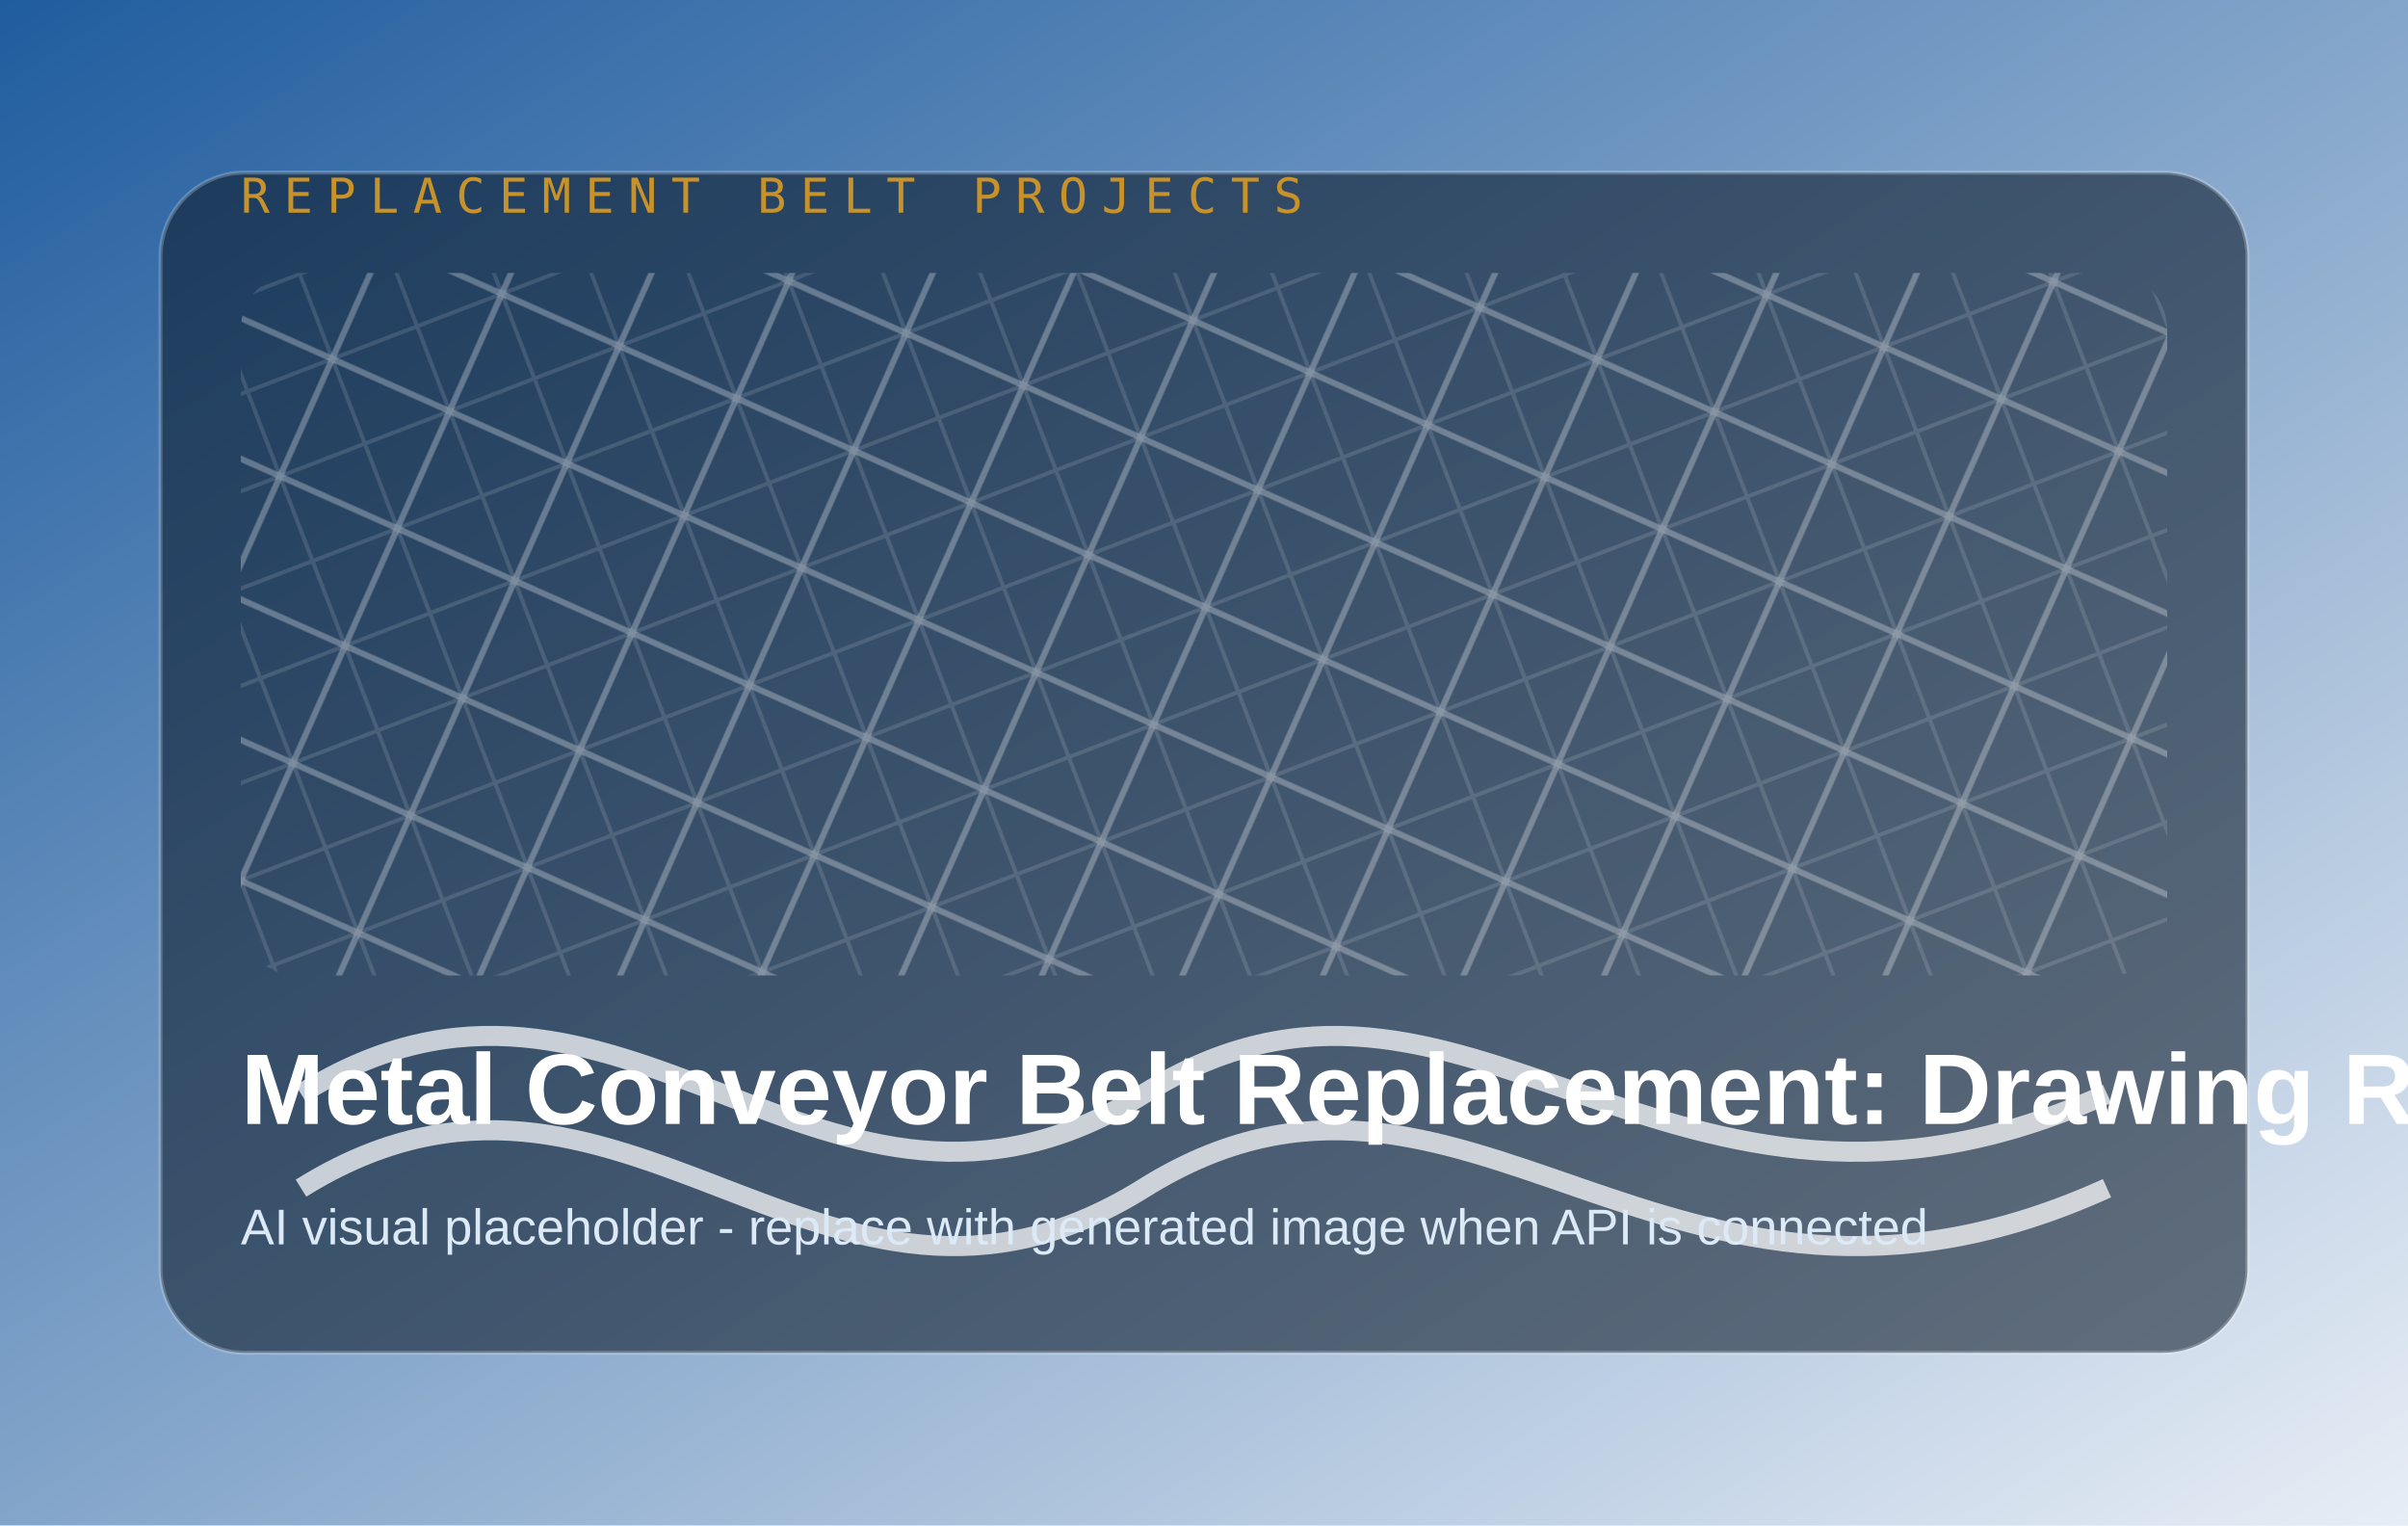
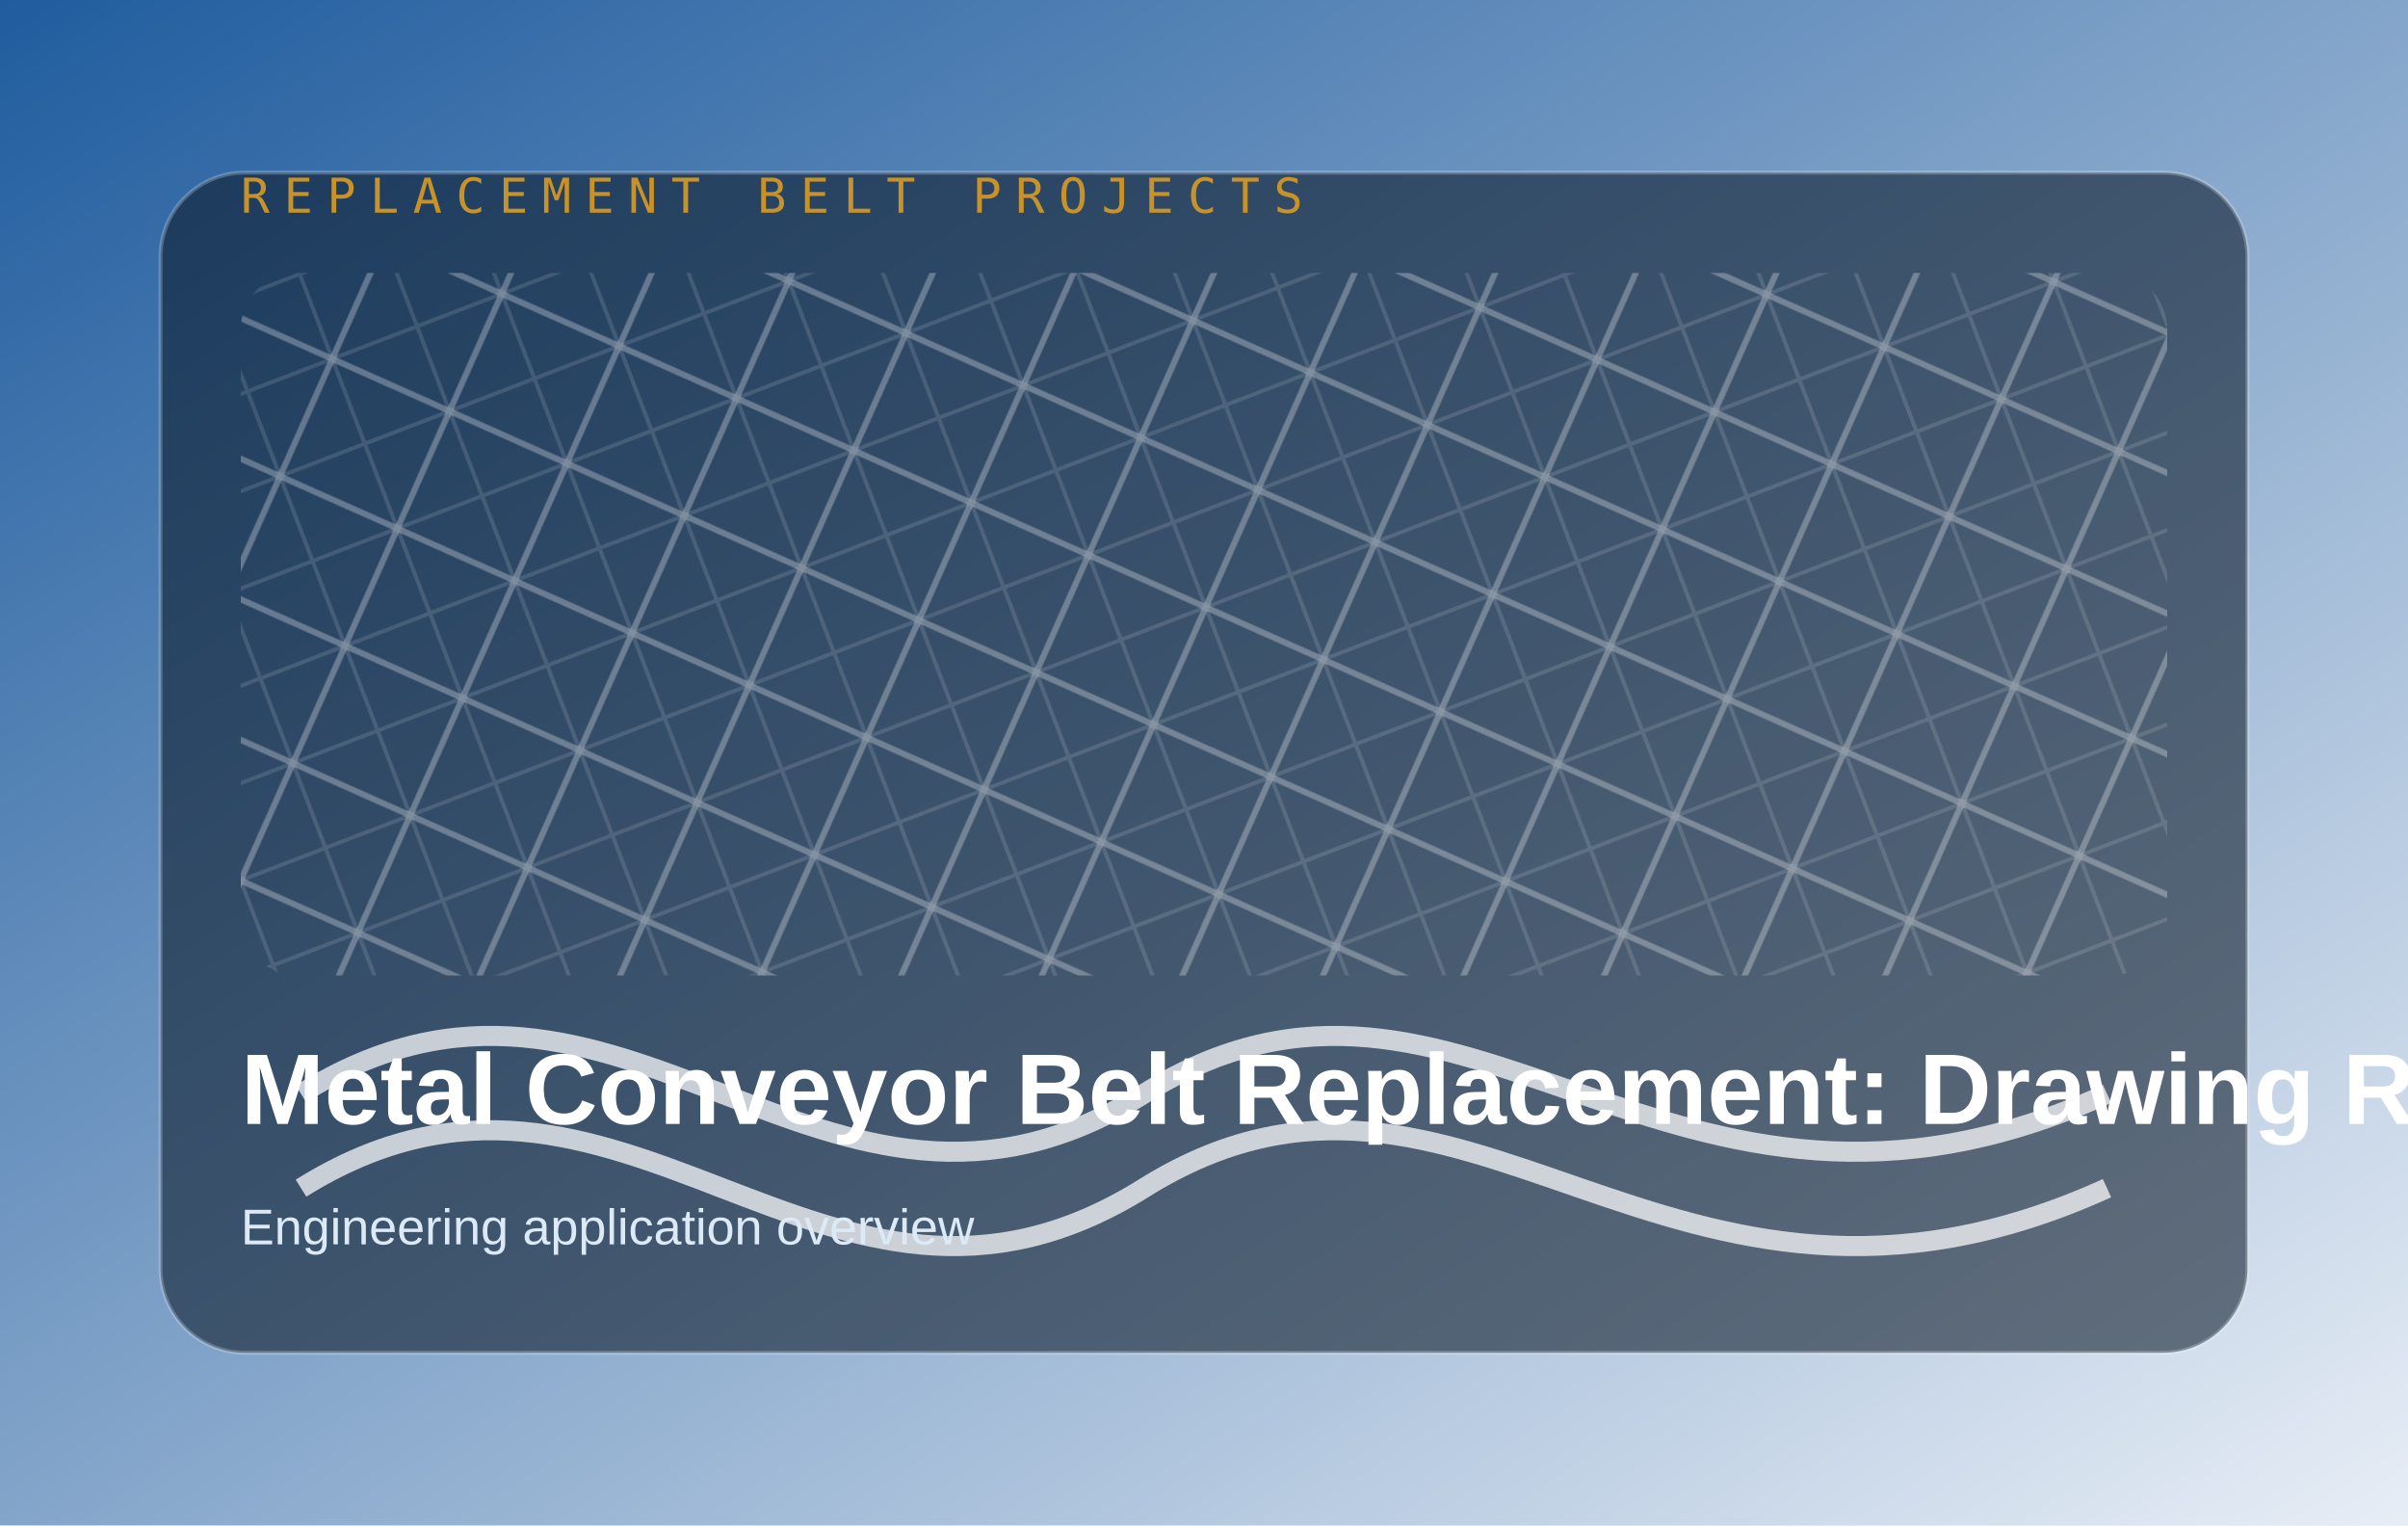
<svg xmlns="http://www.w3.org/2000/svg" width="1200" height="760" viewBox="0 0 1200 760" role="img" aria-labelledby="t d">
  <defs>
    <linearGradient id="g" x1="0" x2="1" y1="0" y2="1">
      <stop offset="0" stop-color="#1F5C9E" />
      <stop offset="1" stop-color="#E8EEF6" />
    </linearGradient>
    <pattern id="mesh" width="64" height="64" patternUnits="userSpaceOnUse" patternTransform="rotate(24)">
      <path d="M0 32h64M32 0v64" stroke="rgba(255,255,255,.32)" stroke-width="3" />
      <path d="M0 0l64 64M64 0L0 64" stroke="rgba(255,255,255,.14)" stroke-width="2" />
    </pattern>
  </defs>
  <rect width="1200" height="760" fill="url(#g)" />
  <rect x="80" y="86" width="1040" height="588" rx="42" fill="rgba(13,27,42,.58)" stroke="rgba(255,255,255,.22)" stroke-width="2" />
  <rect x="120" y="136" width="960" height="350" rx="28" fill="url(#mesh)" opacity=".9" />
  <g fill="none" stroke="#fff" stroke-width="10" opacity=".72">
    <path d="M150 545c160-100 260 100 420 0s260 100 480 0" />
    <path d="M150 592c160-100 260 100 420 0s260 100 480 0" />
  </g>
  <text x="120" y="106" fill="#C8922A" font-family="IBM Plex Mono, Consolas, monospace" font-size="24" letter-spacing="7">REPLACEMENT BELT PROJECTS</text>
  <text x="120" y="560" fill="#fff" font-family="DM Sans, Arial, sans-serif" font-size="50" font-weight="800">Metal Conveyor Belt Replacement: Drawing Review Checklist </text>
-   <text x="120" y="620" fill="#DCE9F6" font-family="DM Sans, Arial, sans-serif" font-size="25">AI visual placeholder - replace with generated image when API is connected</text>
+   <text x="120" y="620" fill="#DCE9F6" font-family="DM Sans, Arial, sans-serif" font-size="25">Engineering application overview</text>
</svg>
